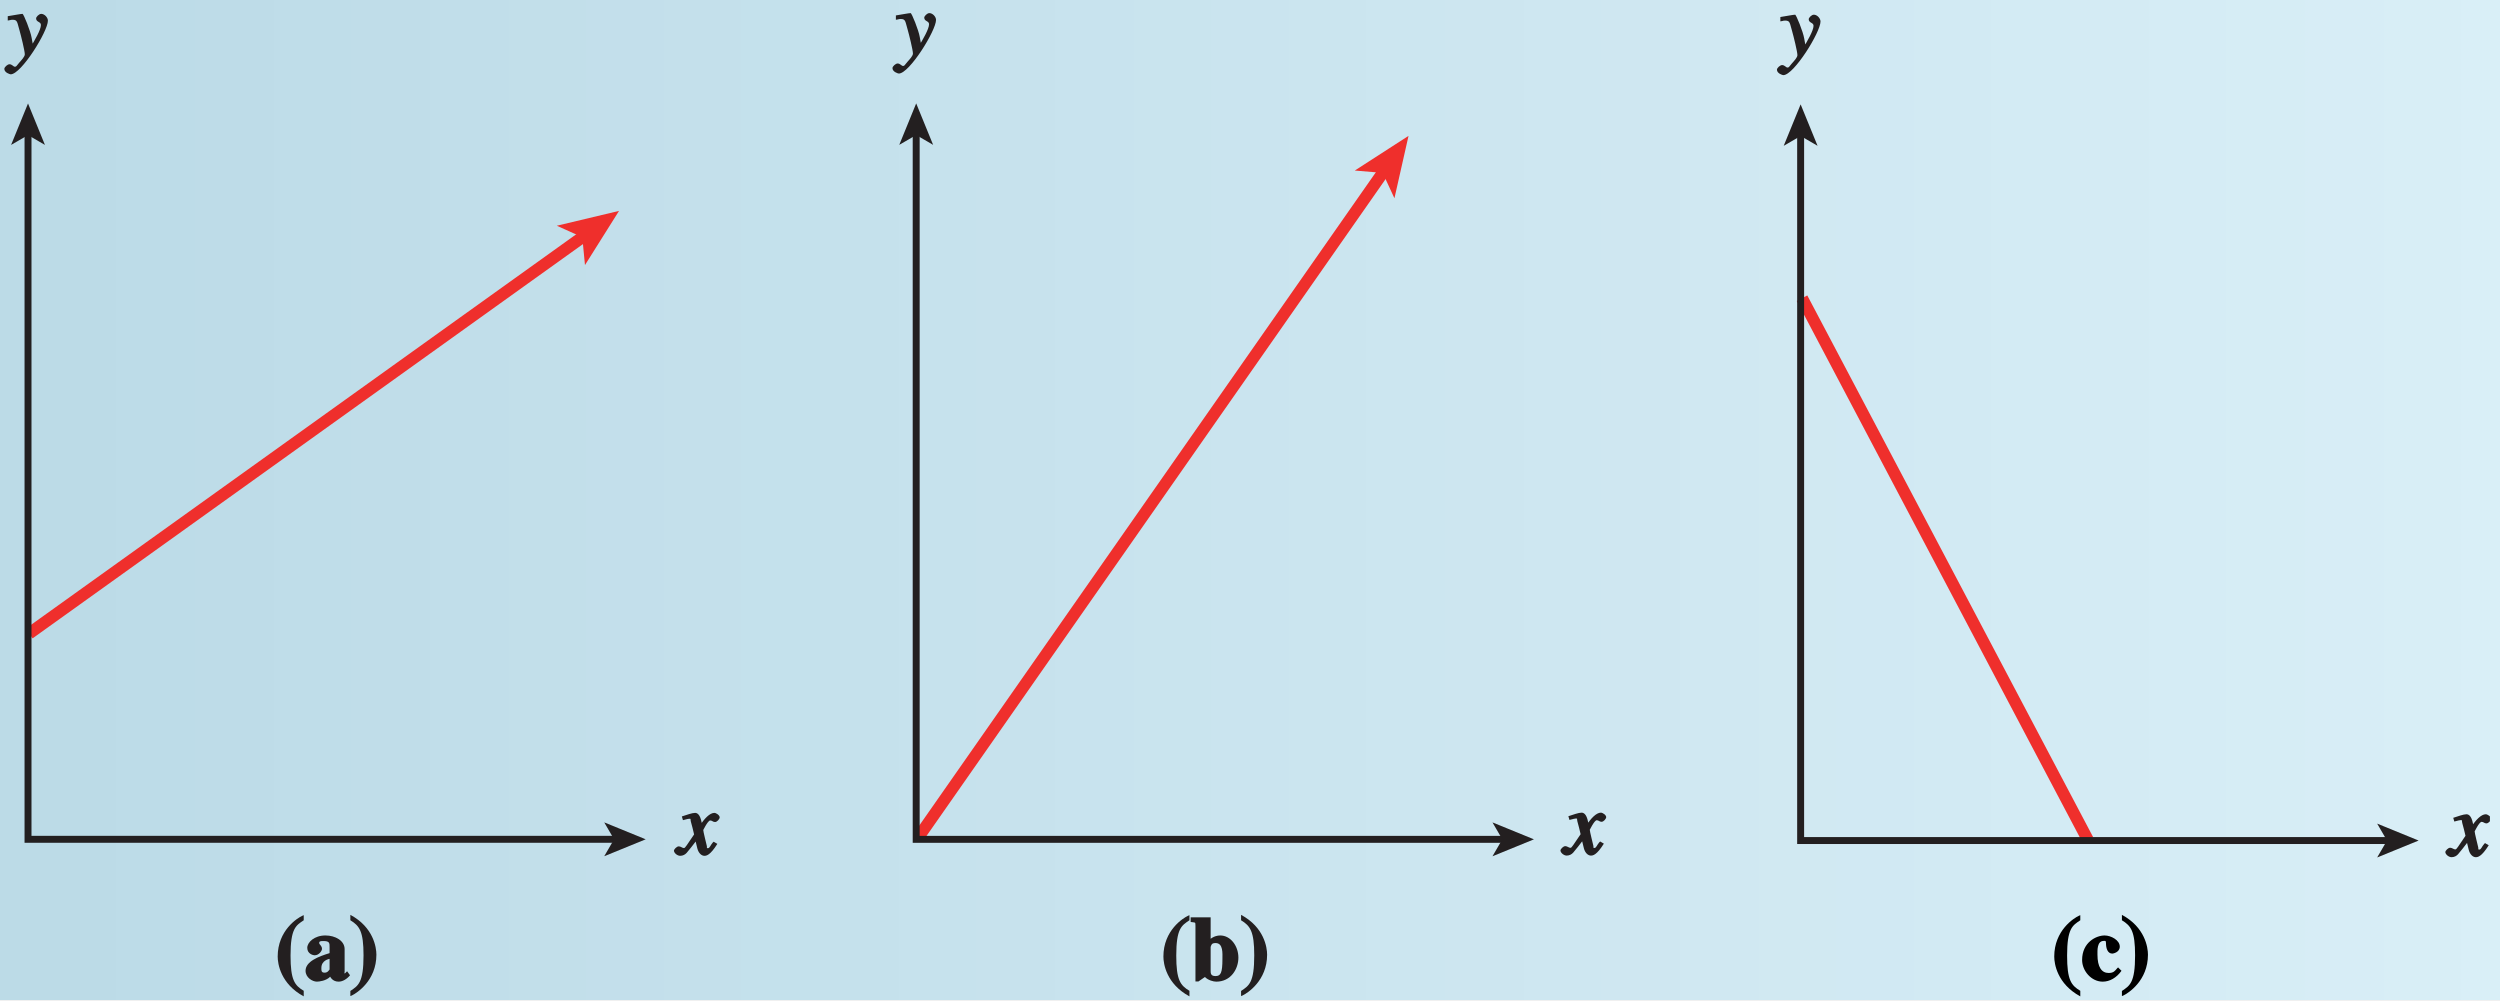
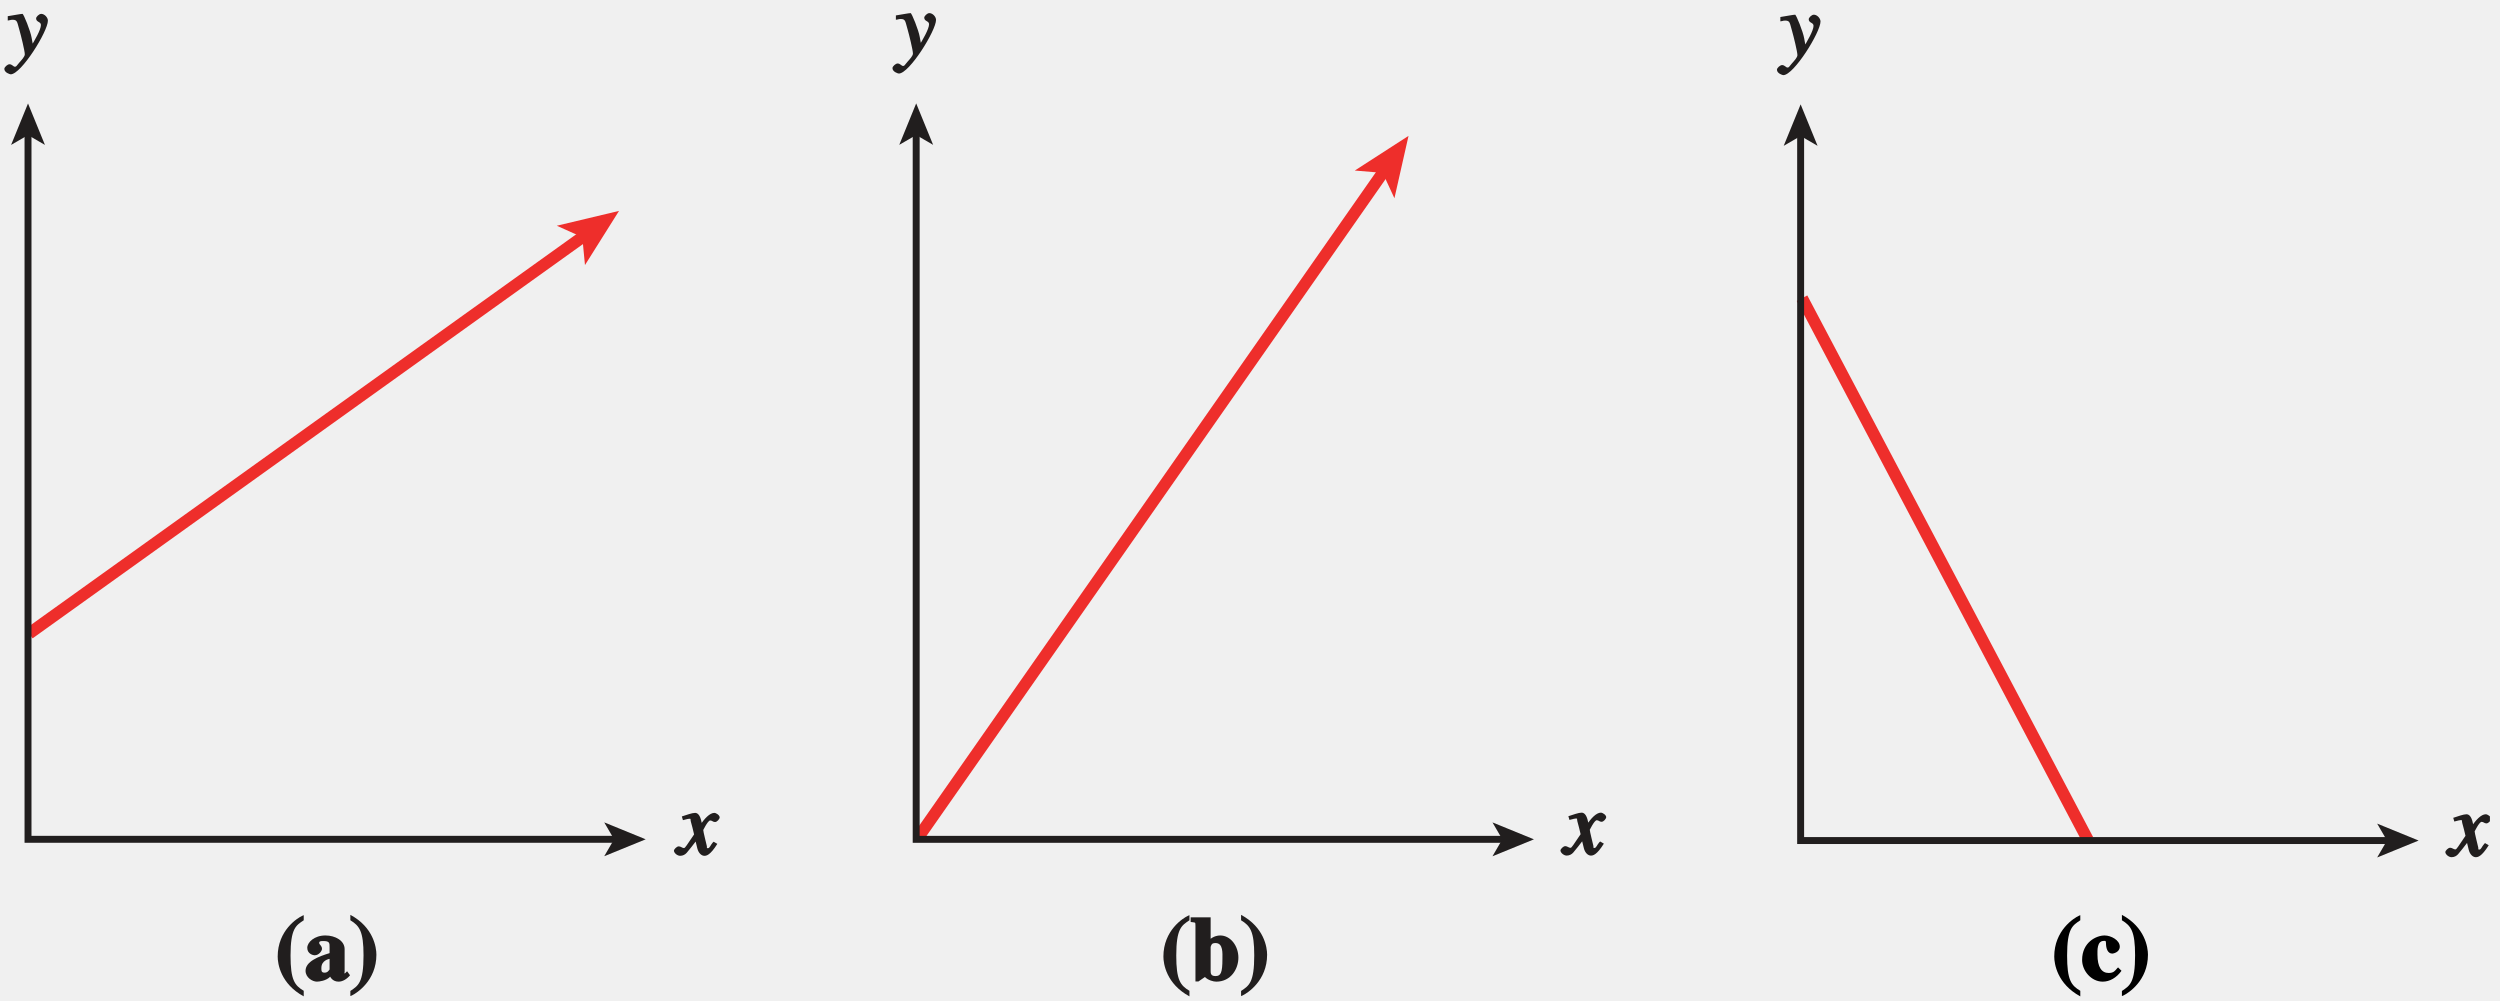
- <svg xmlns="http://www.w3.org/2000/svg" xmlns:xlink="http://www.w3.org/1999/xlink" width="252pt" height="100.8pt" viewBox="0 0 252 100.8" version="1.1">
-   <defs>
-     <g>
+ <svg xmlns="http://www.w3.org/2000/svg" xmlns:xlink="http://www.w3.org/1999/xlink" width="252pt" height="100.8pt" viewBox="0 0 252 100.8" version="1.1" id="svg2">
+   <defs id="defs4">
+     <g id="g6">
      <symbol overflow="visible" id="glyph0-0">
-         <path style="stroke:none;" d="" />
+         <path style="stroke:none;" d="" id="path9" />
      </symbol>
      <symbol overflow="visible" id="glyph0-1">
-         <path style="stroke:none;" d="M 0.141 -3.594 C 0.25 -3.625 0.312 -3.641 0.438 -3.641 C 0.953 -3.641 0.891 -3.391 1.141 -2.562 C 1.281 -2.078 1.672 -0.5 1.672 -0.156 C 1.672 0.078 1.344 0.422 1.109 0.688 C 0.812 1.047 0.812 1.094 0.672 1.094 C 0.516 1.094 0.391 0.844 0.125 0.844 C -0.062 0.844 -0.391 1.125 -0.391 1.312 C -0.391 1.688 0.172 1.859 0.25 1.859 C 1.312 1.859 4 -2.469 4 -3.547 C 4 -3.875 3.656 -4.234 3.328 -4.234 C 3.094 -4.234 2.812 -3.922 2.812 -3.781 C 2.812 -3.375 3.297 -3.469 3.297 -3.109 C 3.297 -2.625 2.641 -1.516 2.25 -0.875 L 2.547 -0.781 L 2.359 -1.828 C 2.25 -2.5 1.547 -4.25 1.438 -4.234 C 1.266 -4.234 0.562 -4.094 -0.047 -4 L -0.047 -3.562 Z M 0.141 -3.594 " />
+         <path style="stroke:none;" d="M 0.141 -3.594 C 0.25 -3.625 0.312 -3.641 0.438 -3.641 C 0.953 -3.641 0.891 -3.391 1.141 -2.562 C 1.281 -2.078 1.672 -0.5 1.672 -0.156 C 1.672 0.078 1.344 0.422 1.109 0.688 C 0.812 1.047 0.812 1.094 0.672 1.094 C 0.516 1.094 0.391 0.844 0.125 0.844 C -0.062 0.844 -0.391 1.125 -0.391 1.312 C -0.391 1.688 0.172 1.859 0.25 1.859 C 1.312 1.859 4 -2.469 4 -3.547 C 4 -3.875 3.656 -4.234 3.328 -4.234 C 3.094 -4.234 2.812 -3.922 2.812 -3.781 C 2.812 -3.375 3.297 -3.469 3.297 -3.109 C 3.297 -2.625 2.641 -1.516 2.25 -0.875 L 2.547 -0.781 L 2.359 -1.828 C 2.25 -2.5 1.547 -4.25 1.438 -4.234 C 1.266 -4.234 0.562 -4.094 -0.047 -4 L -0.047 -3.562 Z M 0.141 -3.594 " id="path12" />
      </symbol>
      <symbol overflow="visible" id="glyph0-2">
-         <path style="stroke:none;" d="M 3.484 -1.234 C 3.25 -0.969 3.188 -0.672 3 -0.672 C 2.828 -0.672 2.938 -0.75 2.891 -0.906 C 2.844 -1.125 2.531 -2.344 2.531 -2.516 L 2.484 -2.406 C 2.484 -2.406 2.984 -3.469 3.234 -3.469 C 3.438 -3.469 3.5 -3.312 3.719 -3.312 C 3.938 -3.312 4.188 -3.625 4.188 -3.781 C 4.188 -4 3.828 -4.234 3.656 -4.234 C 3.188 -4.234 2.641 -3.656 2.172 -2.922 L 2.469 -2.812 L 2.359 -3.312 C 2.203 -4.109 1.906 -4.234 1.703 -4.234 C 1.406 -4.234 0.812 -4.016 0.375 -3.875 L 0.484 -3.5 C 0.906 -3.609 1.031 -3.641 1.109 -3.641 C 1.344 -3.641 1.203 -3.641 1.281 -3.359 C 1.297 -3.328 1.609 -2.125 1.609 -2.062 C 0.844 -0.969 0.734 -0.688 0.578 -0.688 C 0.422 -0.688 0.266 -0.859 0.062 -0.859 C -0.141 -0.859 -0.422 -0.562 -0.422 -0.422 C -0.422 -0.203 -0.094 0.094 0.203 0.094 C 0.484 0.094 0.703 -0.031 0.859 -0.203 C 1.156 -0.547 1.531 -1.031 1.766 -1.344 L 1.938 -0.641 C 2.062 -0.156 2.375 0.094 2.641 0.094 C 2.844 0.094 3.219 0.062 3.953 -1.109 L 3.578 -1.328 Z M 3.484 -1.234 " />
+         <path style="stroke:none;" d="M 3.484 -1.234 C 3.25 -0.969 3.188 -0.672 3 -0.672 C 2.828 -0.672 2.938 -0.75 2.891 -0.906 C 2.844 -1.125 2.531 -2.344 2.531 -2.516 L 2.484 -2.406 C 2.484 -2.406 2.984 -3.469 3.234 -3.469 C 3.438 -3.469 3.5 -3.312 3.719 -3.312 C 3.938 -3.312 4.188 -3.625 4.188 -3.781 C 4.188 -4 3.828 -4.234 3.656 -4.234 C 3.188 -4.234 2.641 -3.656 2.172 -2.922 L 2.469 -2.812 L 2.359 -3.312 C 2.203 -4.109 1.906 -4.234 1.703 -4.234 C 1.406 -4.234 0.812 -4.016 0.375 -3.875 L 0.484 -3.5 C 0.906 -3.609 1.031 -3.641 1.109 -3.641 C 1.344 -3.641 1.203 -3.641 1.281 -3.359 C 1.297 -3.328 1.609 -2.125 1.609 -2.062 C 0.844 -0.969 0.734 -0.688 0.578 -0.688 C 0.422 -0.688 0.266 -0.859 0.062 -0.859 C -0.141 -0.859 -0.422 -0.562 -0.422 -0.422 C -0.422 -0.203 -0.094 0.094 0.203 0.094 C 0.484 0.094 0.703 -0.031 0.859 -0.203 C 1.156 -0.547 1.531 -1.031 1.766 -1.344 L 1.938 -0.641 C 2.062 -0.156 2.375 0.094 2.641 0.094 C 2.844 0.094 3.219 0.062 3.953 -1.109 L 3.578 -1.328 Z M 3.484 -1.234 " id="path15" />
      </symbol>
      <symbol overflow="visible" id="glyph1-0">
-         <path style="stroke:none;" d="" />
+         <path style="stroke:none;" d="" id="path18" />
      </symbol>
      <symbol overflow="visible" id="glyph1-1">
-         <path style="stroke:none;" d="M 2.75 -6.516 C 2.266 -6.297 0.266 -5.047 0.266 -2.406 C 0.266 -1.672 0.562 0.344 2.891 1.609 L 2.891 1.047 C 1.969 0.5 1.562 -0.047 1.562 -2.5 C 1.562 -5.234 2.094 -5.531 2.891 -6.062 L 2.891 -6.578 Z M 2.75 -6.516 " />
+         <path style="stroke:none;" d="M 2.75 -6.516 C 2.266 -6.297 0.266 -5.047 0.266 -2.406 C 0.266 -1.672 0.562 0.344 2.891 1.609 L 2.891 1.047 C 1.969 0.5 1.562 -0.047 1.562 -2.5 C 1.562 -5.234 2.094 -5.531 2.891 -6.062 L 2.891 -6.578 Z M 2.75 -6.516 " id="path21" />
      </symbol>
      <symbol overflow="visible" id="glyph1-2">
-         <path style="stroke:none;" d="M 4.156 -0.812 L 4.062 -0.719 C 4.047 -0.688 4.109 -0.719 4.078 -0.719 C 3.875 -0.719 4.016 -0.75 4.016 -0.812 L 4.016 -3.156 C 4.016 -4 3.078 -4.531 2.078 -4.531 C 0.969 -4.531 0.25 -3.844 0.25 -3.281 C 0.25 -2.656 0.875 -2.531 0.984 -2.531 C 1.453 -2.531 1.734 -3 1.734 -3.172 C 1.734 -3.516 1.453 -3.594 1.453 -3.781 C 1.453 -3.922 1.531 -3.969 1.859 -3.969 C 2.516 -3.969 2.5 -3.766 2.5 -3.312 L 2.5 -2.75 C 1.375 -2.406 0.078 -1.906 0.078 -0.969 C 0.078 -0.281 0.781 0.125 1.219 0.125 C 1.438 0.125 2.156 0.047 2.562 -0.375 C 2.562 -0.391 2.766 0.125 3.406 0.125 C 3.812 0.125 4.234 -0.125 4.562 -0.516 L 4.266 -0.922 Z M 2.531 -1.141 C 2.406 -0.984 2.297 -0.781 2 -0.781 C 1.672 -0.781 1.672 -0.969 1.672 -1.25 C 1.672 -2.031 2.438 -2.156 2.5 -2.172 L 2.5 -1.078 Z M 2.531 -1.141 " />
+         <path style="stroke:none;" d="M 4.156 -0.812 L 4.062 -0.719 C 4.047 -0.688 4.109 -0.719 4.078 -0.719 C 3.875 -0.719 4.016 -0.75 4.016 -0.812 L 4.016 -3.156 C 4.016 -4 3.078 -4.531 2.078 -4.531 C 0.969 -4.531 0.25 -3.844 0.25 -3.281 C 0.25 -2.656 0.875 -2.531 0.984 -2.531 C 1.453 -2.531 1.734 -3 1.734 -3.172 C 1.734 -3.516 1.453 -3.594 1.453 -3.781 C 1.453 -3.922 1.531 -3.969 1.859 -3.969 C 2.516 -3.969 2.5 -3.766 2.5 -3.312 L 2.5 -2.75 C 1.375 -2.406 0.078 -1.906 0.078 -0.969 C 0.078 -0.281 0.781 0.125 1.219 0.125 C 1.438 0.125 2.156 0.047 2.562 -0.375 C 2.562 -0.391 2.766 0.125 3.406 0.125 C 3.812 0.125 4.234 -0.125 4.562 -0.516 L 4.266 -0.922 Z M 2.531 -1.141 C 2.406 -0.984 2.297 -0.781 2 -0.781 C 1.672 -0.781 1.672 -0.969 1.672 -1.25 C 1.672 -2.031 2.438 -2.156 2.5 -2.172 L 2.5 -1.078 Z M 2.531 -1.141 " id="path24" />
      </symbol>
      <symbol overflow="visible" id="glyph1-3">
-         <path style="stroke:none;" d="M 0.25 1.516 C 0.734 1.281 2.719 0.031 2.719 -2.594 C 2.719 -3.328 2.422 -5.359 0.094 -6.609 L 0.094 -6.062 C 1.016 -5.5 1.422 -4.953 1.422 -2.516 C 1.422 0.234 0.891 0.531 0.094 1.062 L 0.094 1.578 Z M 0.25 1.516 " />
+         <path style="stroke:none;" d="M 0.25 1.516 C 0.734 1.281 2.719 0.031 2.719 -2.594 C 2.719 -3.328 2.422 -5.359 0.094 -6.609 L 0.094 -6.062 C 1.016 -5.5 1.422 -4.953 1.422 -2.516 C 1.422 0.234 0.891 0.531 0.094 1.062 L 0.094 1.578 Z M 0.25 1.516 " id="path27" />
      </symbol>
      <symbol overflow="visible" id="glyph1-4">
-         <path style="stroke:none;" d="M 0.156 -5.875 C 0.484 -5.812 0.5 -5.906 0.5 -5.484 L 0.5 0.109 L 0.797 0.109 L 1.453 -0.344 C 1.781 -0.016 2.312 0.125 2.594 0.125 C 4.078 0.125 4.828 -1.156 4.828 -2.297 C 4.828 -3.484 4.031 -4.531 3 -4.531 C 2.375 -4.531 1.953 -4.156 1.797 -3.984 L 2.031 -3.891 L 2.031 -6.359 L 0.016 -6.359 L 0.016 -5.891 Z M 2.031 -3.375 C 2.109 -3.578 2.109 -3.766 2.531 -3.766 C 3.312 -3.766 3.219 -2.703 3.219 -2.172 C 3.219 -0.75 3.047 -0.438 2.516 -0.438 C 2.016 -0.438 2.031 -0.75 2.031 -1.016 Z M 2.031 -3.375 " />
+         <path style="stroke:none;" d="M 0.156 -5.875 C 0.484 -5.812 0.5 -5.906 0.5 -5.484 L 0.5 0.109 L 0.797 0.109 L 1.453 -0.344 C 1.781 -0.016 2.312 0.125 2.594 0.125 C 4.078 0.125 4.828 -1.156 4.828 -2.297 C 4.828 -3.484 4.031 -4.531 3 -4.531 C 2.375 -4.531 1.953 -4.156 1.797 -3.984 L 2.031 -3.891 L 2.031 -6.359 L 0.016 -6.359 L 0.016 -5.891 Z M 2.031 -3.375 C 2.109 -3.578 2.109 -3.766 2.531 -3.766 C 3.312 -3.766 3.219 -2.703 3.219 -2.172 C 3.219 -0.75 3.047 -0.438 2.516 -0.438 C 2.016 -0.438 2.031 -0.75 2.031 -1.016 Z M 2.031 -3.375 " id="path30" />
      </symbol>
      <symbol overflow="visible" id="glyph1-5">
-         <path style="stroke:none;" d="M 3.609 -1.219 C 3.391 -0.969 3.266 -0.75 2.75 -0.75 C 2.047 -0.75 1.625 -1.344 1.625 -2.594 C 1.625 -3 1.562 -3.984 2.266 -3.984 C 2.391 -3.984 2.484 -4.031 2.484 -3.766 C 2.484 -3.281 2.625 -2.703 3.125 -2.703 C 3.203 -2.703 3.875 -2.828 3.875 -3.406 C 3.875 -4.062 2.984 -4.531 2.344 -4.531 C 1.5 -4.531 0.078 -3.844 0.078 -2.062 C 0.078 -0.969 1 0.125 2.156 0.125 C 2.859 0.125 3.547 -0.266 4.047 -0.969 L 3.703 -1.312 Z M 3.609 -1.219 " />
+         <path style="stroke:none;" d="M 3.609 -1.219 C 3.391 -0.969 3.266 -0.75 2.75 -0.75 C 2.047 -0.75 1.625 -1.344 1.625 -2.594 C 1.625 -3 1.562 -3.984 2.266 -3.984 C 2.391 -3.984 2.484 -4.031 2.484 -3.766 C 2.484 -3.281 2.625 -2.703 3.125 -2.703 C 3.203 -2.703 3.875 -2.828 3.875 -3.406 C 3.875 -4.062 2.984 -4.531 2.344 -4.531 C 1.5 -4.531 0.078 -3.844 0.078 -2.062 C 0.078 -0.969 1 0.125 2.156 0.125 C 2.859 0.125 3.547 -0.266 4.047 -0.969 L 3.703 -1.312 Z M 3.609 -1.219 " id="path33" />
      </symbol>
    </g>
    <clipPath id="clip1">
-       <path d="M 0 0 L 252 0 L 252 100.801 L 0 100.801 Z M 0 0 " />
+       <path d="M 0 0 L 252 0 L 252 100.801 L 0 100.801 Z M 0 0 " id="path36" />
    </clipPath>
    <linearGradient id="linear0" gradientUnits="userSpaceOnUse" x1="9.395" y1="128" x2="187.6" y2="128" gradientTransform="matrix(1.4141,0,0,0.6557,-13.2858,-42.9242)">
-       <stop offset="0" style="stop-color:rgb(73.688%,85.713%,90.492%);stop-opacity:1;" />
-       <stop offset="0.031" style="stop-color:rgb(73.865%,85.837%,90.593%);stop-opacity:1;" />
-       <stop offset="0.062" style="stop-color:rgb(74.216%,86.082%,90.793%);stop-opacity:1;" />
-       <stop offset="0.094" style="stop-color:rgb(74.568%,86.327%,90.991%);stop-opacity:1;" />
-       <stop offset="0.125" style="stop-color:rgb(74.921%,86.572%,91.191%);stop-opacity:1;" />
-       <stop offset="0.156" style="stop-color:rgb(75.275%,86.818%,91.389%);stop-opacity:1;" />
-       <stop offset="0.188" style="stop-color:rgb(75.629%,87.064%,91.589%);stop-opacity:1;" />
-       <stop offset="0.219" style="stop-color:rgb(75.983%,87.309%,91.788%);stop-opacity:1;" />
-       <stop offset="0.25" style="stop-color:rgb(76.34%,87.555%,91.988%);stop-opacity:1;" />
-       <stop offset="0.281" style="stop-color:rgb(76.695%,87.802%,92.186%);stop-opacity:1;" />
-       <stop offset="0.312" style="stop-color:rgb(77.054%,88.049%,92.386%);stop-opacity:1;" />
-       <stop offset="0.344" style="stop-color:rgb(77.412%,88.297%,92.586%);stop-opacity:1;" />
-       <stop offset="0.375" style="stop-color:rgb(77.773%,88.544%,92.786%);stop-opacity:1;" />
-       <stop offset="0.406" style="stop-color:rgb(78.131%,88.791%,92.986%);stop-opacity:1;" />
-       <stop offset="0.438" style="stop-color:rgb(78.493%,89.038%,93.185%);stop-opacity:1;" />
-       <stop offset="0.469" style="stop-color:rgb(78.854%,89.287%,93.385%);stop-opacity:1;" />
-       <stop offset="0.5" style="stop-color:rgb(79.216%,89.534%,93.585%);stop-opacity:1;" />
-       <stop offset="0.531" style="stop-color:rgb(79.579%,89.783%,93.785%);stop-opacity:1;" />
-       <stop offset="0.562" style="stop-color:rgb(79.945%,90.033%,93.987%);stop-opacity:1;" />
-       <stop offset="0.594" style="stop-color:rgb(80.31%,90.28%,94.185%);stop-opacity:1;" />
-       <stop offset="0.625" style="stop-color:rgb(80.675%,90.53%,94.386%);stop-opacity:1;" />
-       <stop offset="0.656" style="stop-color:rgb(81.042%,90.779%,94.586%);stop-opacity:1;" />
-       <stop offset="0.688" style="stop-color:rgb(81.409%,91.029%,94.788%);stop-opacity:1;" />
-       <stop offset="0.719" style="stop-color:rgb(81.778%,91.278%,94.986%);stop-opacity:1;" />
-       <stop offset="0.75" style="stop-color:rgb(82.146%,91.53%,95.187%);stop-opacity:1;" />
-       <stop offset="0.781" style="stop-color:rgb(82.516%,91.78%,95.389%);stop-opacity:1;" />
-       <stop offset="0.812" style="stop-color:rgb(82.886%,92.03%,95.589%);stop-opacity:1;" />
-       <stop offset="0.844" style="stop-color:rgb(83.26%,92.282%,95.79%);stop-opacity:1;" />
-       <stop offset="0.875" style="stop-color:rgb(83.632%,92.532%,95.99%);stop-opacity:1;" />
-       <stop offset="0.906" style="stop-color:rgb(84.004%,92.784%,96.191%);stop-opacity:1;" />
-       <stop offset="0.938" style="stop-color:rgb(84.378%,93.036%,96.393%);stop-opacity:1;" />
-       <stop offset="0.969" style="stop-color:rgb(84.752%,93.288%,96.594%);stop-opacity:1;" />
-       <stop offset="1" style="stop-color:rgb(85.129%,93.539%,96.794%);stop-opacity:1;" />
+       <stop offset="0" style="stop-color:rgb(73.688%,85.713%,90.492%);stop-opacity:1;" id="stop39" />
+       <stop offset="0.031" style="stop-color:rgb(73.865%,85.837%,90.593%);stop-opacity:1;" id="stop41" />
+       <stop offset="0.062" style="stop-color:rgb(74.216%,86.082%,90.793%);stop-opacity:1;" id="stop43" />
+       <stop offset="0.094" style="stop-color:rgb(74.568%,86.327%,90.991%);stop-opacity:1;" id="stop45" />
+       <stop offset="0.125" style="stop-color:rgb(74.921%,86.572%,91.191%);stop-opacity:1;" id="stop47" />
+       <stop offset="0.156" style="stop-color:rgb(75.275%,86.818%,91.389%);stop-opacity:1;" id="stop49" />
+       <stop offset="0.188" style="stop-color:rgb(75.629%,87.064%,91.589%);stop-opacity:1;" id="stop51" />
+       <stop offset="0.219" style="stop-color:rgb(75.983%,87.309%,91.788%);stop-opacity:1;" id="stop53" />
+       <stop offset="0.25" style="stop-color:rgb(76.34%,87.555%,91.988%);stop-opacity:1;" id="stop55" />
+       <stop offset="0.281" style="stop-color:rgb(76.695%,87.802%,92.186%);stop-opacity:1;" id="stop57" />
+       <stop offset="0.312" style="stop-color:rgb(77.054%,88.049%,92.386%);stop-opacity:1;" id="stop59" />
+       <stop offset="0.344" style="stop-color:rgb(77.412%,88.297%,92.586%);stop-opacity:1;" id="stop61" />
+       <stop offset="0.375" style="stop-color:rgb(77.773%,88.544%,92.786%);stop-opacity:1;" id="stop63" />
+       <stop offset="0.406" style="stop-color:rgb(78.131%,88.791%,92.986%);stop-opacity:1;" id="stop65" />
+       <stop offset="0.438" style="stop-color:rgb(78.493%,89.038%,93.185%);stop-opacity:1;" id="stop67" />
+       <stop offset="0.469" style="stop-color:rgb(78.854%,89.287%,93.385%);stop-opacity:1;" id="stop69" />
+       <stop offset="0.5" style="stop-color:rgb(79.216%,89.534%,93.585%);stop-opacity:1;" id="stop71" />
+       <stop offset="0.531" style="stop-color:rgb(79.579%,89.783%,93.785%);stop-opacity:1;" id="stop73" />
+       <stop offset="0.562" style="stop-color:rgb(79.945%,90.033%,93.987%);stop-opacity:1;" id="stop75" />
+       <stop offset="0.594" style="stop-color:rgb(80.31%,90.28%,94.185%);stop-opacity:1;" id="stop77" />
+       <stop offset="0.625" style="stop-color:rgb(80.675%,90.53%,94.386%);stop-opacity:1;" id="stop79" />
+       <stop offset="0.656" style="stop-color:rgb(81.042%,90.779%,94.586%);stop-opacity:1;" id="stop81" />
+       <stop offset="0.688" style="stop-color:rgb(81.409%,91.029%,94.788%);stop-opacity:1;" id="stop83" />
+       <stop offset="0.719" style="stop-color:rgb(81.778%,91.278%,94.986%);stop-opacity:1;" id="stop85" />
+       <stop offset="0.75" style="stop-color:rgb(82.146%,91.53%,95.187%);stop-opacity:1;" id="stop87" />
+       <stop offset="0.781" style="stop-color:rgb(82.516%,91.78%,95.389%);stop-opacity:1;" id="stop89" />
+       <stop offset="0.812" style="stop-color:rgb(82.886%,92.03%,95.589%);stop-opacity:1;" id="stop91" />
+       <stop offset="0.844" style="stop-color:rgb(83.26%,92.282%,95.79%);stop-opacity:1;" id="stop93" />
+       <stop offset="0.875" style="stop-color:rgb(83.632%,92.532%,95.99%);stop-opacity:1;" id="stop95" />
+       <stop offset="0.906" style="stop-color:rgb(84.004%,92.784%,96.191%);stop-opacity:1;" id="stop97" />
+       <stop offset="0.938" style="stop-color:rgb(84.378%,93.036%,96.393%);stop-opacity:1;" id="stop99" />
+       <stop offset="0.969" style="stop-color:rgb(84.752%,93.288%,96.594%);stop-opacity:1;" id="stop101" />
+       <stop offset="1" style="stop-color:rgb(85.129%,93.539%,96.794%);stop-opacity:1;" id="stop103" />
    </linearGradient>
    <clipPath id="clip2">
-       <path d="M 27 92 L 38 92 L 38 100.801 L 27 100.801 Z M 27 92 " />
+       <path d="M 27 92 L 38 92 L 38 100.801 L 27 100.801 Z M 27 92 " id="path106" />
    </clipPath>
    <clipPath id="clip3">
-       <path d="M 117 92 L 128 92 L 128 100.801 L 117 100.801 Z M 117 92 " />
+       <path d="M 117 92 L 128 92 L 128 100.801 L 117 100.801 Z M 117 92 " id="path109" />
    </clipPath>
    <clipPath id="clip4">
-       <path d="M 246 82 L 250.984 82 L 250.984 87 L 246 87 Z M 246 82 " />
+       <path d="M 246 82 L 250.984 82 L 250.984 87 L 246 87 Z M 246 82 " id="path112" />
    </clipPath>
    <clipPath id="clip5">
-       <path d="M 207 92 L 217 92 L 217 100.801 L 207 100.801 Z M 207 92 " />
+       <path d="M 207 92 L 217 92 L 217 100.801 L 207 100.801 Z M 207 92 " id="path115" />
    </clipPath>
    <clipPath id="clip6">
-       <path d="M 0 0 L 252 0 L 252 100.801 L 0 100.801 Z M 0 0 " />
+       <path d="M 0 0 L 252 0 L 252 100.801 L 0 100.801 Z M 0 0 " id="path118" />
    </clipPath>
  </defs>
-   <g id="surface1">
-     <g clip-path="url(#clip1)" clip-rule="nonzero">
-       <path style=" stroke:none;fill-rule:nonzero;fill:url(#linear0);" d="M 0 0 L 0 100.801 L 252 100.801 L 252 0 Z M 0 0 " />
-     </g>
-     <g style="fill:rgb(13.73%,12.16%,12.549%);fill-opacity:1;">
-       <use xlink:href="#glyph0-1" x="0.828" y="5.632" />
-     </g>
-     <g style="fill:rgb(13.73%,12.16%,12.549%);fill-opacity:1;">
-       <use xlink:href="#glyph0-2" x="68.356" y="86.172" />
-     </g>
-     <g clip-path="url(#clip2)" clip-rule="nonzero">
-       <g style="fill:rgb(13.73%,12.16%,12.549%);fill-opacity:1;">
-         <use xlink:href="#glyph1-1" x="27.725" y="98.825" />
-         <use xlink:href="#glyph1-2" x="30.722" y="98.825" />
-         <use xlink:href="#glyph1-3" x="35.222" y="98.825" />
-       </g>
-     </g>
-     <path style="fill:none;stroke-width:1.2;stroke-linecap:butt;stroke-linejoin:miter;stroke:rgb(93.61%,18.434%,17.378%);stroke-opacity:1;stroke-miterlimit:4;" d="M 274.719 234.326 L 330.743 274.459 " transform="matrix(1,0,0,-1,-271.7858,298.1858)" />
-     <path style=" stroke:none;fill-rule:nonzero;fill:rgb(93.61%,18.434%,17.378%);fill-opacity:1;" d="M 62.398 21.258 L 58.965 26.719 L 58.695 23.91 L 56.125 22.754 L 62.398 21.258 " />
-     <path style="fill:none;stroke-width:0.7;stroke-linecap:butt;stroke-linejoin:miter;stroke:rgb(13.73%,12.16%,12.549%);stroke-opacity:1;stroke-miterlimit:4;" d="M 333.907 213.584 L 274.61 213.584 L 274.61 284.791 " transform="matrix(1,0,0,-1,-271.7858,298.1858)" />
-     <path style=" stroke:none;fill-rule:nonzero;fill:rgb(13.73%,12.16%,12.549%);fill-opacity:1;" d="M 2.824 10.43 L 4.531 14.609 L 2.824 13.617 L 1.117 14.609 L 2.824 10.43 " />
-     <path style=" stroke:none;fill-rule:nonzero;fill:rgb(13.73%,12.16%,12.549%);fill-opacity:1;" d="M 65.086 84.602 L 60.906 86.309 L 61.898 84.602 L 60.906 82.895 L 65.086 84.602 " />
-     <g style="fill:rgb(13.73%,12.16%,12.549%);fill-opacity:1;">
-       <use xlink:href="#glyph0-1" x="90.352" y="5.555" />
-     </g>
-     <g style="fill:rgb(13.73%,12.16%,12.549%);fill-opacity:1;">
-       <use xlink:href="#glyph0-2" x="157.717" y="86.149" />
-     </g>
-     <g clip-path="url(#clip3)" clip-rule="nonzero">
-       <g style="fill:rgb(13.73%,12.16%,12.549%);fill-opacity:1;">
-         <use xlink:href="#glyph1-1" x="117.005" y="98.826" />
-         <use xlink:href="#glyph1-4" x="120.002" y="98.826" />
-         <use xlink:href="#glyph1-3" x="125.006" y="98.826" />
-       </g>
-     </g>
-     <path style="fill:none;stroke-width:1.2;stroke-linecap:butt;stroke-linejoin:miter;stroke:rgb(93.61%,18.434%,17.378%);stroke-opacity:1;stroke-miterlimit:4;" d="M 364.376 213.823 L 411.34 281.018 " transform="matrix(1,0,0,-1,-271.7858,298.1858)" />
-     <path style=" stroke:none;fill-rule:nonzero;fill:rgb(93.61%,18.434%,17.378%);fill-opacity:1;" d="M 141.98 13.695 L 140.559 19.984 L 139.375 17.426 L 136.562 17.191 L 141.98 13.695 " />
-     <path style="fill:none;stroke-width:0.7;stroke-linecap:butt;stroke-linejoin:miter;stroke:rgb(13.73%,12.16%,12.549%);stroke-opacity:1;stroke-miterlimit:4;" d="M 423.442 213.58 L 364.137 213.58 L 364.137 284.799 " transform="matrix(1,0,0,-1,-271.7858,298.1858)" />
-     <path style=" stroke:none;fill-rule:nonzero;fill:rgb(13.73%,12.16%,12.549%);fill-opacity:1;" d="M 92.352 10.422 L 94.059 14.602 L 92.352 13.609 L 90.645 14.602 L 92.352 10.422 " />
-     <path style=" stroke:none;fill-rule:nonzero;fill:rgb(13.73%,12.16%,12.549%);fill-opacity:1;" d="M 154.621 84.605 L 150.441 86.312 L 151.434 84.605 L 150.441 82.898 L 154.621 84.605 " />
-     <g style="fill:rgb(13.73%,12.16%,12.549%);fill-opacity:1;">
-       <use xlink:href="#glyph0-1" x="179.507" y="5.715" />
-     </g>
-     <g clip-path="url(#clip4)" clip-rule="nonzero">
-       <g style="fill:rgb(13.73%,12.16%,12.549%);fill-opacity:1;">
-         <use xlink:href="#glyph0-2" x="246.912" y="86.311" />
-       </g>
-     </g>
-     <g clip-path="url(#clip5)" clip-rule="nonzero">
-       <g style="fill:rgb(0%,0%,0%);fill-opacity:1;">
-         <use xlink:href="#glyph1-1" x="206.802" y="98.826" />
-         <use xlink:href="#glyph1-5" x="209.799" y="98.826" />
-         <use xlink:href="#glyph1-3" x="213.795" y="98.826" />
-       </g>
-     </g>
-     <path style="fill:none;stroke-width:1.2;stroke-linecap:butt;stroke-linejoin:miter;stroke:rgb(93.61%,18.434%,17.378%);stroke-opacity:1;stroke-miterlimit:4;" d="M 453.43 268.127 L 482.239 213.533 " transform="matrix(1,0,0,-1,-271.7858,298.1858)" />
-     <path style="fill:none;stroke-width:0.7;stroke-linecap:butt;stroke-linejoin:miter;stroke:rgb(13.73%,12.16%,12.549%);stroke-opacity:1;stroke-miterlimit:4;" d="M 512.618 213.459 L 453.29 213.459 L 453.29 284.701 " transform="matrix(1,0,0,-1,-271.7858,298.1858)" />
-     <path style=" stroke:none;fill-rule:nonzero;fill:rgb(13.73%,12.16%,12.549%);fill-opacity:1;" d="M 181.504 10.52 L 183.211 14.699 L 181.504 13.707 L 179.797 14.699 L 181.504 10.52 " />
-     <path style=" stroke:none;fill-rule:nonzero;fill:rgb(13.73%,12.16%,12.549%);fill-opacity:1;" d="M 243.797 84.727 L 239.617 86.434 L 240.609 84.727 L 239.617 83.02 L 243.797 84.727 " />
-     <g clip-path="url(#clip6)" clip-rule="nonzero">
-       <path style="fill:none;stroke-width:0.5;stroke-linecap:butt;stroke-linejoin:miter;stroke:rgb(100%,100%,100%);stroke-opacity:1;stroke-miterlimit:10;" d="M 42.001 803.998 L 42.001 779.998 M 0.001 761.998 L 24.001 761.998 M 654.001 803.998 L 654.001 779.998 M 696.001 761.998 L 672.001 761.998 M 42.001 -0.002 L 42.001 23.998 M 0.001 41.998 L 24.001 41.998 M 654.001 -0.002 L 654.001 23.998 M 696.001 41.998 L 672.001 41.998 " transform="matrix(1,0,0,-1,-271.7858,298.1858)" />
-       <path style="fill:none;stroke-width:0.25;stroke-linecap:butt;stroke-linejoin:miter;stroke:rgb(0%,0%,0%);stroke-opacity:1;stroke-miterlimit:10;" d="M 42.001 803.998 L 42.001 779.998 M 0.001 761.998 L 24.001 761.998 M 654.001 803.998 L 654.001 779.998 M 696.001 761.998 L 672.001 761.998 M 42.001 -0.002 L 42.001 23.998 M 0.001 41.998 L 24.001 41.998 M 654.001 -0.002 L 654.001 23.998 M 696.001 41.998 L 672.001 41.998 " transform="matrix(1,0,0,-1,-271.7858,298.1858)" />
-       <path style="fill:none;stroke-width:0.5;stroke-linecap:butt;stroke-linejoin:miter;stroke:rgb(100%,100%,100%);stroke-opacity:1;stroke-miterlimit:10;" d="M 324.001 791.998 L 372.001 791.998 M 324.001 11.998 L 372.001 11.998 M 12.001 425.998 L 12.001 377.998 M 684.001 425.998 L 684.001 377.998 M 348.001 803.998 L 348.001 779.998 M 348.001 23.998 L 348.001 -0.002 M 0.001 401.998 L 24.001 401.998 M 672.001 401.998 L 696.001 401.998 M 348.001 791.998 L 354.001 791.998 C 354.001 788.69 351.313 785.998 348.001 785.998 C 344.688 785.998 342.001 788.69 342.001 791.998 C 342.001 795.311 344.688 797.998 348.001 797.998 C 351.313 797.998 354.001 795.311 354.001 791.998 M 348.001 11.998 L 354.001 11.998 C 354.001 8.69 351.313 5.998 348.001 5.998 C 344.688 5.998 342.001 8.69 342.001 11.998 C 342.001 15.311 344.688 17.998 348.001 17.998 C 351.313 17.998 354.001 15.311 354.001 11.998 M 12.001 401.998 L 18.001 401.998 C 18.001 398.69 15.313 395.998 12.001 395.998 C 8.688 395.998 6.001 398.69 6.001 401.998 C 6.001 405.311 8.688 407.998 12.001 407.998 C 15.313 407.998 18.001 405.311 18.001 401.998 M 684.001 401.998 L 690.001 401.998 C 690.001 398.69 687.313 395.998 684.001 395.998 C 680.688 395.998 678.001 398.69 678.001 401.998 C 678.001 405.311 680.688 407.998 684.001 407.998 C 687.313 407.998 690.001 405.311 690.001 401.998 " transform="matrix(1,0,0,-1,-271.7858,298.1858)" />
-       <path style="fill:none;stroke-width:0.25;stroke-linecap:butt;stroke-linejoin:miter;stroke:rgb(0%,0%,0%);stroke-opacity:1;stroke-miterlimit:10;" d="M 324.001 791.998 L 372.001 791.998 M 324.001 11.998 L 372.001 11.998 M 12.001 425.998 L 12.001 377.998 M 684.001 425.998 L 684.001 377.998 M 348.001 803.998 L 348.001 779.998 M 348.001 23.998 L 348.001 -0.002 M 0.001 401.998 L 24.001 401.998 M 672.001 401.998 L 696.001 401.998 M 348.001 791.998 L 354.001 791.998 C 354.001 788.69 351.313 785.998 348.001 785.998 C 344.688 785.998 342.001 788.69 342.001 791.998 C 342.001 795.311 344.688 797.998 348.001 797.998 C 351.313 797.998 354.001 795.311 354.001 791.998 M 348.001 11.998 L 354.001 11.998 C 354.001 8.69 351.313 5.998 348.001 5.998 C 344.688 5.998 342.001 8.69 342.001 11.998 C 342.001 15.311 344.688 17.998 348.001 17.998 C 351.313 17.998 354.001 15.311 354.001 11.998 M 12.001 401.998 L 18.001 401.998 C 18.001 398.69 15.313 395.998 12.001 395.998 C 8.688 395.998 6.001 398.69 6.001 401.998 C 6.001 405.311 8.688 407.998 12.001 407.998 C 15.313 407.998 18.001 405.311 18.001 401.998 M 684.001 401.998 L 690.001 401.998 C 690.001 398.69 687.313 395.998 684.001 395.998 C 680.688 395.998 678.001 398.69 678.001 401.998 C 678.001 405.311 680.688 407.998 684.001 407.998 C 687.313 407.998 690.001 405.311 690.001 401.998 " transform="matrix(1,0,0,-1,-271.7858,298.1858)" />
+   <g id="g125" style="fill:#211e1e;fill-opacity:1">
+     <use height="100%" width="100%" id="use127" y="5.632" x="0.828" xlink:href="#glyph0-1" />
+   </g>
+   <g id="g129" style="fill:#211e1e;fill-opacity:1">
+     <use height="100%" width="100%" id="use131" y="86.172" x="68.355" xlink:href="#glyph0-2" />
+   </g>
+   <g style="clip-rule:nonzero" id="g133" clip-path="url(#clip2)">
+     <g id="g135" style="fill:#211e1e;fill-opacity:1">
+       <use height="100%" width="100%" id="use137" y="98.825" x="27.725" xlink:href="#glyph1-1" />
+       <use height="100%" width="100%" id="use139" y="98.825" x="30.722" xlink:href="#glyph1-2" />
+       <use height="100%" width="100%" id="use141" y="98.825" x="35.222" xlink:href="#glyph1-3" />
    </g>
  </g>
+   <path id="path143" d="M 2.934,63.859 58.957,23.727" style="fill:none;stroke:#ee2e2b;stroke-width:1.2;stroke-linecap:butt;stroke-linejoin:miter;stroke-miterlimit:4;stroke-opacity:1" />
+   <path id="path145" d="M 62.398,21.258 58.965,26.719 58.695,23.91 56.125,22.754 62.398,21.258" style="fill:#ee2e2b;fill-opacity:1;fill-rule:nonzero;stroke:none" />
+   <path id="path147" d="m 62.121,84.602 -59.297,0 0,-71.207" style="fill:none;stroke:#211e1e;stroke-width:0.7;stroke-linecap:butt;stroke-linejoin:miter;stroke-miterlimit:4;stroke-opacity:1" />
+   <path id="path149" d="M 2.824,10.43 4.531,14.609 2.824,13.617 1.117,14.609 2.824,10.43" style="fill:#211e1e;fill-opacity:1;fill-rule:nonzero;stroke:none" />
+   <path id="path151" d="m 65.086,84.602 -4.18,1.707 0.992,-1.707 -0.992,-1.707 4.18,1.707" style="fill:#211e1e;fill-opacity:1;fill-rule:nonzero;stroke:none" />
+   <g id="g153" style="fill:#211e1e;fill-opacity:1">
+     <use height="100%" width="100%" id="use155" y="5.555" x="90.352" xlink:href="#glyph0-1" />
+   </g>
+   <g id="g157" style="fill:#211e1e;fill-opacity:1">
+     <use height="100%" width="100%" id="use159" y="86.149" x="157.717" xlink:href="#glyph0-2" />
+   </g>
+   <g style="clip-rule:nonzero" id="g161" clip-path="url(#clip3)">
+     <g id="g163" style="fill:#211e1e;fill-opacity:1">
+       <use height="100%" width="100%" id="use165" y="98.826" x="117.005" xlink:href="#glyph1-1" />
+       <use height="100%" width="100%" id="use167" y="98.826" x="120.002" xlink:href="#glyph1-4" />
+       <use height="100%" width="100%" id="use169" y="98.826" x="125.006" xlink:href="#glyph1-3" />
+     </g>
+   </g>
+   <path id="path171" d="M 92.59,84.363 139.555,17.168" style="fill:none;stroke:#ee2e2b;stroke-width:1.2;stroke-linecap:butt;stroke-linejoin:miter;stroke-miterlimit:4;stroke-opacity:1" />
+   <path id="path173" d="m 141.98,13.695 -1.422,6.289 -1.184,-2.559 -2.812,-0.234 5.418,-3.496" style="fill:#ee2e2b;fill-opacity:1;fill-rule:nonzero;stroke:none" />
+   <path id="path175" d="m 151.656,84.605 -59.305,0 0,-71.219" style="fill:none;stroke:#211e1e;stroke-width:0.7;stroke-linecap:butt;stroke-linejoin:miter;stroke-miterlimit:4;stroke-opacity:1" />
+   <path id="path177" d="m 92.352,10.422 1.707,4.18 -1.707,-0.992 -1.707,0.992 1.707,-4.18" style="fill:#211e1e;fill-opacity:1;fill-rule:nonzero;stroke:none" />
+   <path id="path179" d="m 154.621,84.605 -4.18,1.707 0.992,-1.707 -0.992,-1.707 4.18,1.707" style="fill:#211e1e;fill-opacity:1;fill-rule:nonzero;stroke:none" />
+   <g id="g181" style="fill:#211e1e;fill-opacity:1">
+     <use height="100%" width="100%" id="use183" y="5.715" x="179.507" xlink:href="#glyph0-1" />
+   </g>
+   <g style="clip-rule:nonzero" id="g185" clip-path="url(#clip4)">
+     <g id="g187" style="fill:#211e1e;fill-opacity:1">
+       <use height="100%" width="100%" id="use189" y="86.311" x="246.912" xlink:href="#glyph0-2" />
+     </g>
+   </g>
+   <g style="clip-rule:nonzero" id="g191" clip-path="url(#clip5)">
+     <g id="g193" style="fill:#000000;fill-opacity:1">
+       <use height="100%" width="100%" id="use195" y="98.826" x="206.802" xlink:href="#glyph1-1" />
+       <use height="100%" width="100%" id="use197" y="98.826" x="209.799" xlink:href="#glyph1-5" />
+       <use height="100%" width="100%" id="use199" y="98.826" x="213.795" xlink:href="#glyph1-3" />
+     </g>
+   </g>
+   <path id="path201" d="m 181.645,30.059 28.809,54.594" style="fill:none;stroke:#ee2e2b;stroke-width:1.2;stroke-linecap:butt;stroke-linejoin:miter;stroke-miterlimit:4;stroke-opacity:1" />
+   <path id="path203" d="m 240.832,84.727 -59.328,0 0,-71.242" style="fill:none;stroke:#211e1e;stroke-width:0.7;stroke-linecap:butt;stroke-linejoin:miter;stroke-miterlimit:4;stroke-opacity:1" />
+   <path id="path205" d="m 181.504,10.52 1.707,4.18 -1.707,-0.992 -1.707,0.992 1.707,-4.18" style="fill:#211e1e;fill-opacity:1;fill-rule:nonzero;stroke:none" />
+   <path id="path207" d="m 243.797,84.727 -4.18,1.707 0.992,-1.707 -0.992,-1.707 4.18,1.707" style="fill:#211e1e;fill-opacity:1;fill-rule:nonzero;stroke:none" />
+   <g style="clip-rule:nonzero" id="g209" clip-path="url(#clip6)">
+     <path id="path211" transform="matrix(1,0,0,-1,-271.7858,298.1858)" d="m 42.001,803.998 0,-24 m -42,-18 24,0 m 630,42 0,-24 m 42,-18 -24,0 m -630,-762 0,24 m -42,18 24,0 m 630,-42 0,24 m 42,18 -24,0" style="fill:none;stroke:#ffffff;stroke-width:0.5;stroke-linecap:butt;stroke-linejoin:miter;stroke-miterlimit:10;stroke-opacity:1" />
+     <path id="path213" transform="matrix(1,0,0,-1,-271.7858,298.1858)" d="m 42.001,803.998 0,-24 m -42,-18 24,0 m 630,42 0,-24 m 42,-18 -24,0 m -630,-762 0,24 m -42,18 24,0 m 630,-42 0,24 m 42,18 -24,0" style="fill:none;stroke:#000000;stroke-width:0.25;stroke-linecap:butt;stroke-linejoin:miter;stroke-miterlimit:10;stroke-opacity:1" />
+     <path id="path215" transform="matrix(1,0,0,-1,-271.7858,298.1858)" d="m 324.001,791.998 48,0 m -48,-780 48,0 m -360,414 0,-48 m 672,48 0,-48 m -336,426 0,-24 m 0,-756 0,-24 m -348,402 24,0 m 648,0 24,0 m -348,390 6,0 c 0,-3.309 -2.688,-6 -6,-6 -3.312,0 -6,2.691 -6,6 0,3.312 2.688,6 6,6 3.312,0 6,-2.688 6,-6 m -6,-780 6,0 c 0,-3.309 -2.688,-6 -6,-6 -3.312,0 -6,2.691 -6,6 0,3.312 2.688,6 6,6 3.312,0 6,-2.688 6,-6 m -342,390 6,0 c 0,-3.309 -2.688,-6 -6,-6 -3.312,0 -6,2.691 -6,6 0,3.312 2.688,6 6,6 3.312,0 6,-2.688 6,-6 m 666,0 6,0 c 0,-3.309 -2.688,-6 -6,-6 -3.312,0 -6,2.691 -6,6 0,3.312 2.688,6 6,6 3.312,0 6,-2.688 6,-6" style="fill:none;stroke:#ffffff;stroke-width:0.5;stroke-linecap:butt;stroke-linejoin:miter;stroke-miterlimit:10;stroke-opacity:1" />
+     <path id="path217" transform="matrix(1,0,0,-1,-271.7858,298.1858)" d="m 324.001,791.998 48,0 m -48,-780 48,0 m -360,414 0,-48 m 672,48 0,-48 m -336,426 0,-24 m 0,-756 0,-24 m -348,402 24,0 m 648,0 24,0 m -348,390 6,0 c 0,-3.309 -2.688,-6 -6,-6 -3.312,0 -6,2.691 -6,6 0,3.312 2.688,6 6,6 3.312,0 6,-2.688 6,-6 m -6,-780 6,0 c 0,-3.309 -2.688,-6 -6,-6 -3.312,0 -6,2.691 -6,6 0,3.312 2.688,6 6,6 3.312,0 6,-2.688 6,-6 m -342,390 6,0 c 0,-3.309 -2.688,-6 -6,-6 -3.312,0 -6,2.691 -6,6 0,3.312 2.688,6 6,6 3.312,0 6,-2.688 6,-6 m 666,0 6,0 c 0,-3.309 -2.688,-6 -6,-6 -3.312,0 -6,2.691 -6,6 0,3.312 2.688,6 6,6 3.312,0 6,-2.688 6,-6" style="fill:none;stroke:#000000;stroke-width:0.25;stroke-linecap:butt;stroke-linejoin:miter;stroke-miterlimit:10;stroke-opacity:1" />
+   </g>
</svg>
